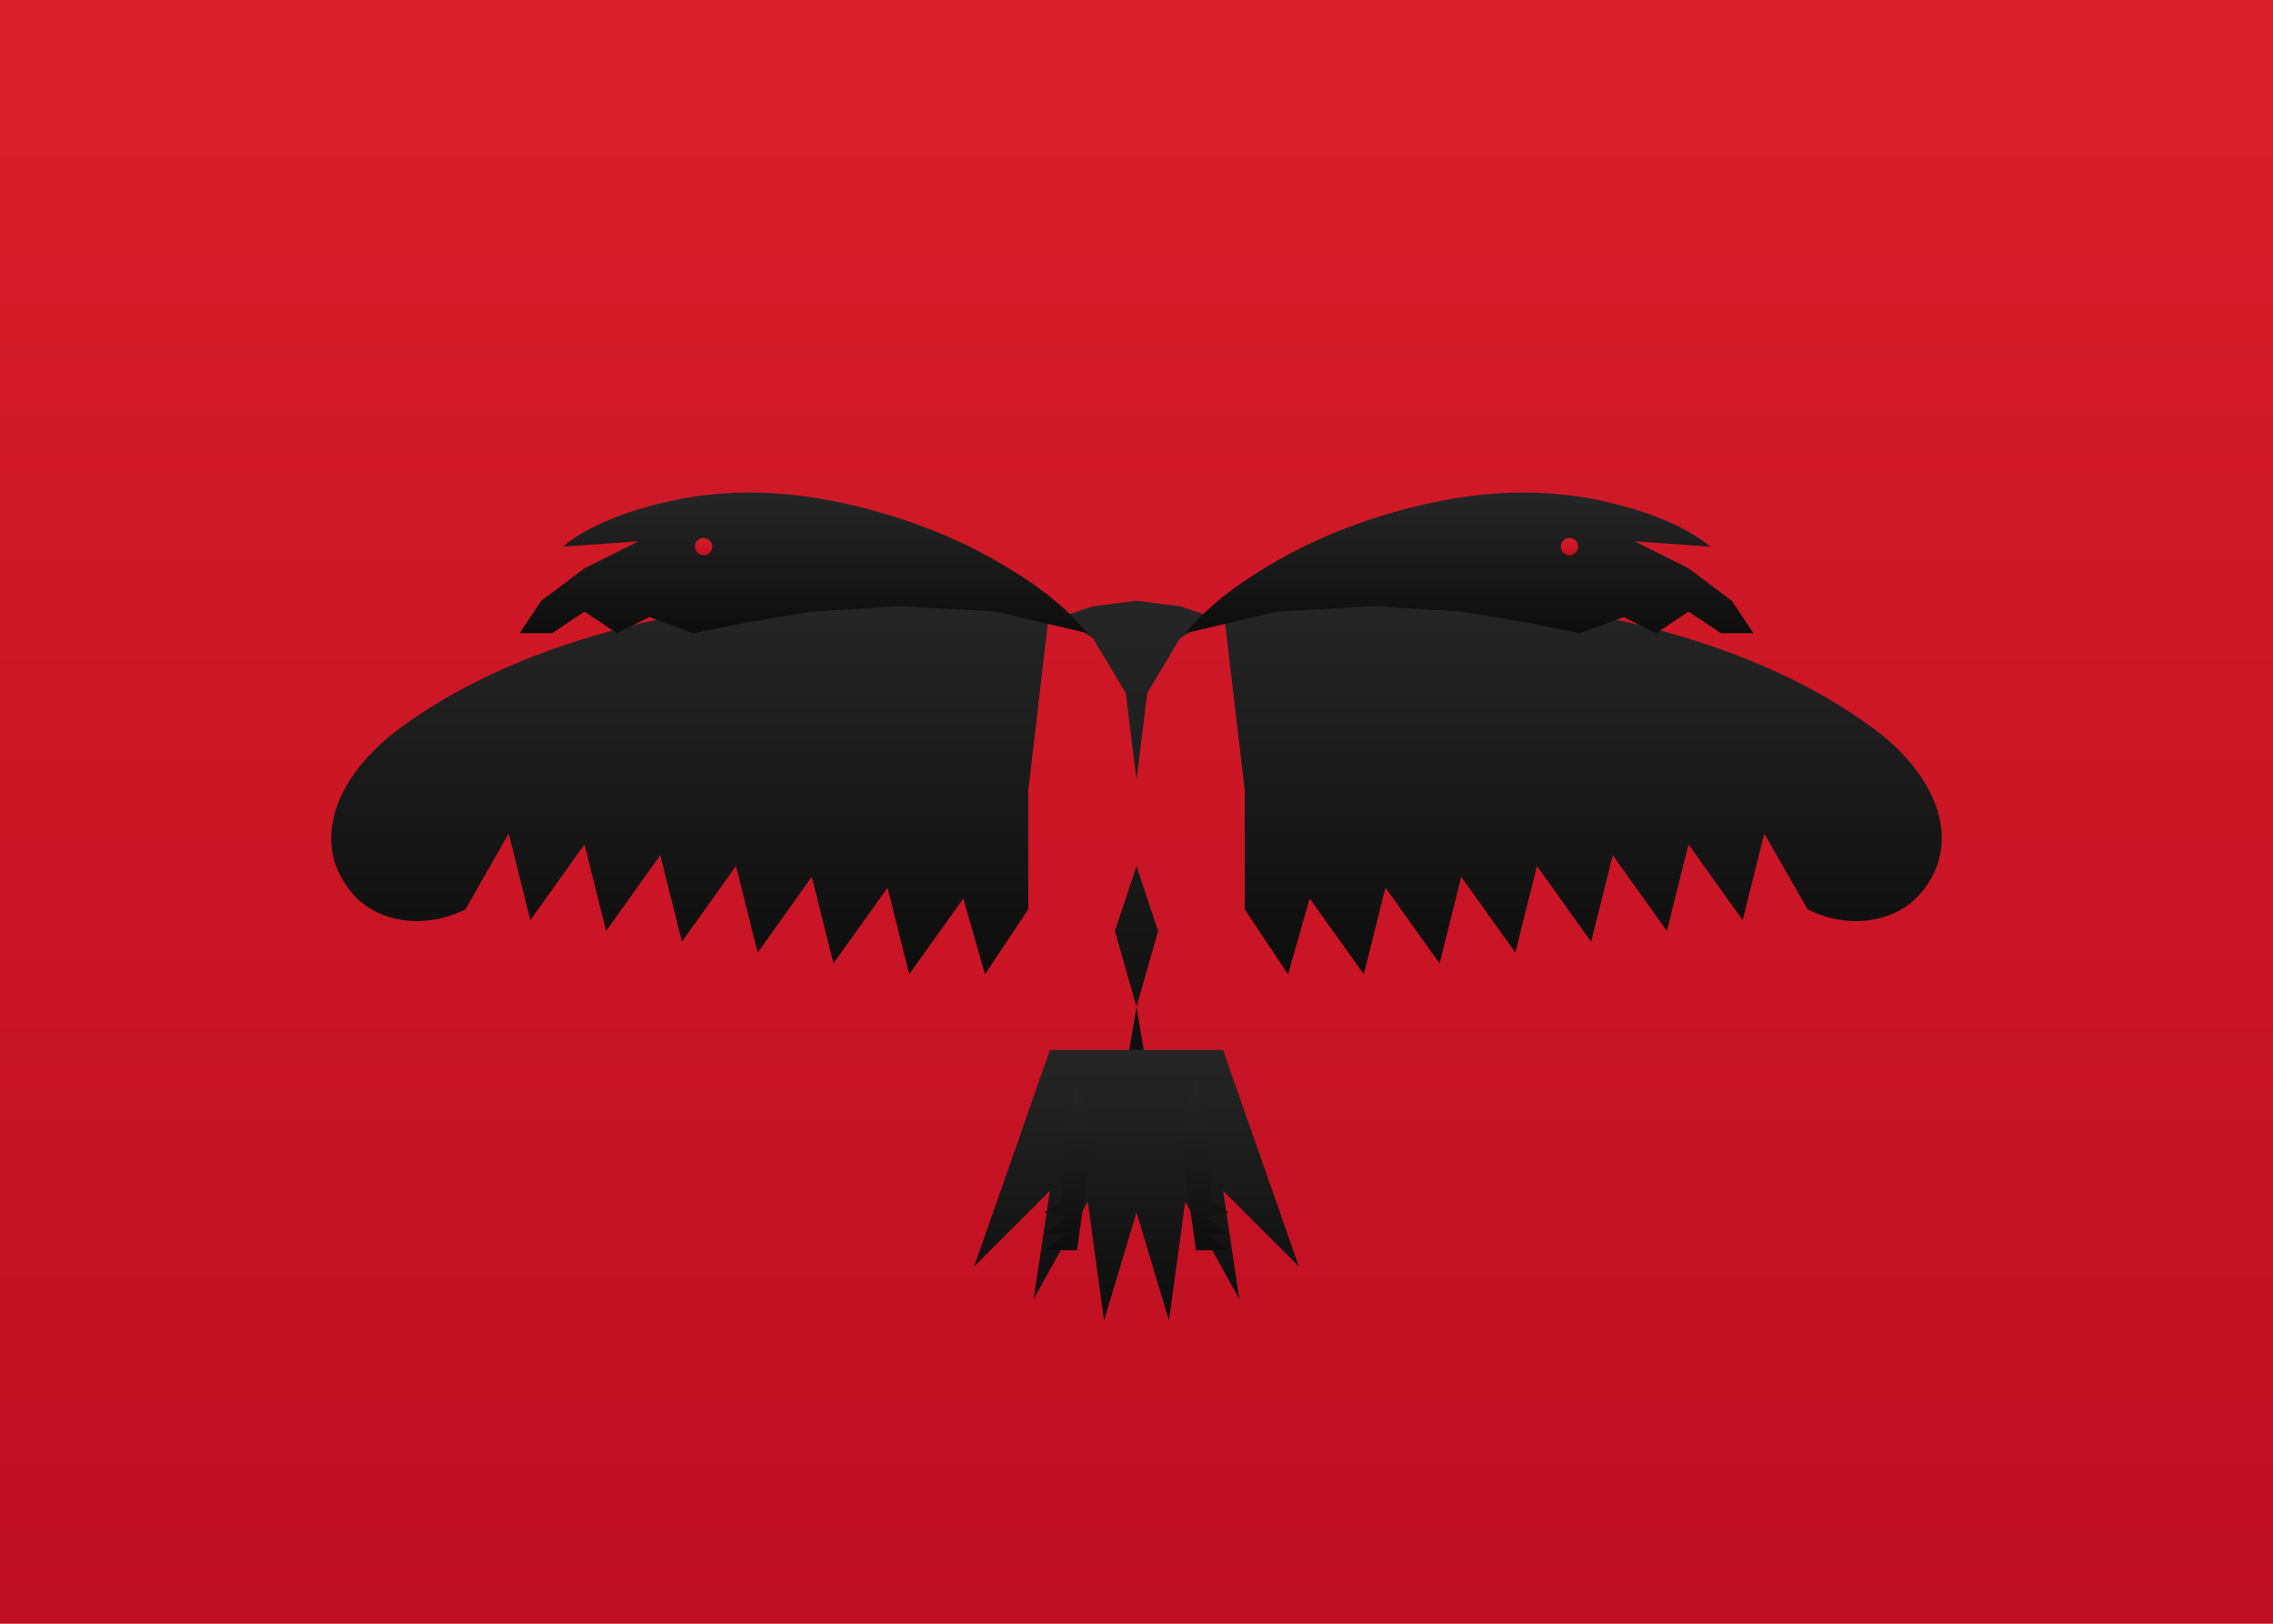
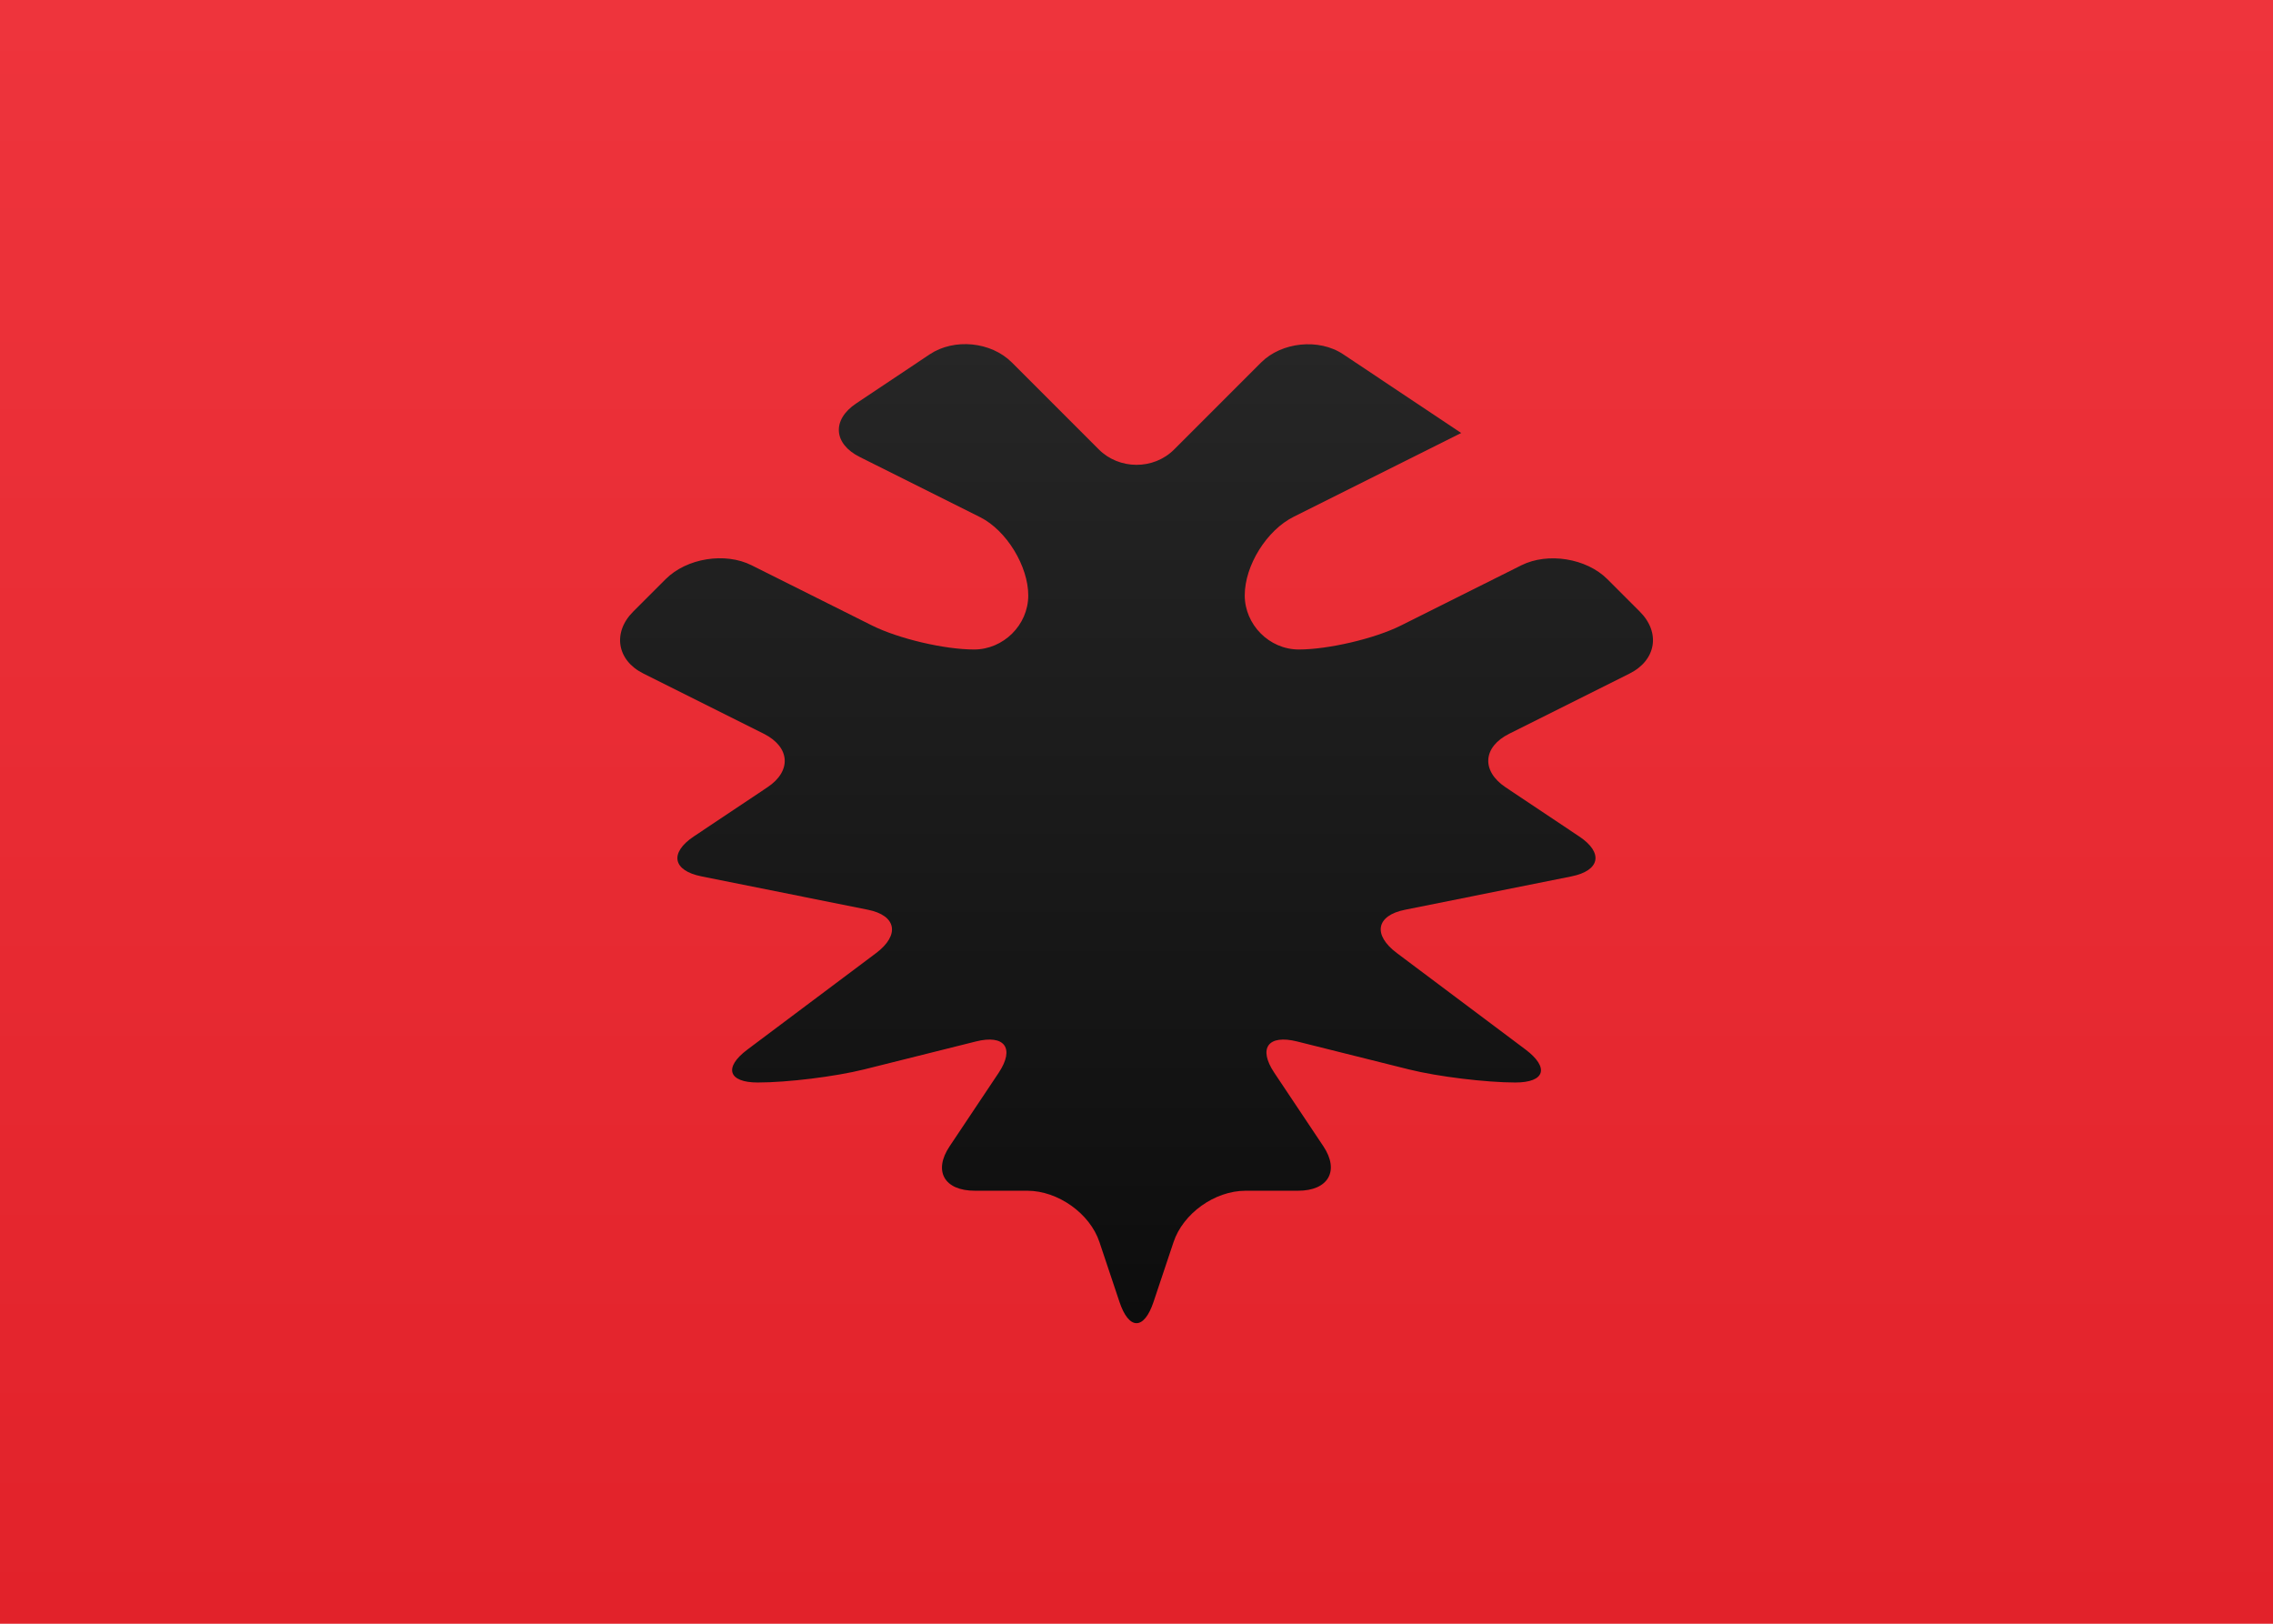
<svg xmlns="http://www.w3.org/2000/svg" width="21px" height="15px" viewBox="0 0 21 15" version="1.1">
  <defs>
    <linearGradient x1="50%" y1="0%" x2="50%" y2="100%" id="AL_linearGradient-1">
      <stop stop-color="#FFFFFF" offset="0%" />
      <stop stop-color="#F0F0F0" offset="100%" />
    </linearGradient>
    <linearGradient x1="50%" y1="0%" x2="50%" y2="100%" id="AL_linearGradient-2">
-       <stop stop-color="#D81E2A" offset="0%" />
-       <stop stop-color="#BE0E22" offset="100%" />
+       <stop stop-color="#EE343C" offset="0%" />
+       <stop stop-color="#E2222A" offset="100%" />
    </linearGradient>
    <linearGradient x1="50%" y1="0%" x2="50%" y2="100%" id="AL_linearGradient-3">
      <stop stop-color="#262626" offset="0%" />
      <stop stop-color="#0D0D0D" offset="100%" />
    </linearGradient>
  </defs>
  <g id="AL_Symbols" stroke="none" stroke-width="1" fill="none" fill-rule="evenodd">
    <g id="AL_AL">
      <rect id="AL_FlagBackground" fill="url(#AL_linearGradient-1)" x="0" y="0" width="21" height="15" />
      <rect id="AL_Mask" fill="url(#AL_linearGradient-2)" x="0" y="0" width="21" height="15" />
-       <g id="AL_Eagle" fill="url(#AL_linearGradient-3)">
-         <path d="M 9.7,5.6 C 7.4,5.3 5.0,5.7 3.6,6.8 C 3.0,7.3 2.9,7.9 3.3,8.3 C 3.5,8.5 3.9,8.6 4.3,8.4 L 4.7,7.7 L 4.9,8.5 L 5.4,7.8 L 5.6,8.6 L 6.1,7.9 L 6.3,8.7 L 6.8,8.0 L 7.0,8.8 L 7.5,8.1 L 7.7,8.9 L 8.2,8.2 L 8.4,9.0 L 8.9,8.3 L 9.1,9.0 L 9.5,8.4 L 9.5,7.3 Z" />
-         <path d="M 11.3,5.6 C 13.6,5.3 16.0,5.7 17.4,6.8 C 18.0,7.3 18.1,7.9 17.7,8.3 C 17.5,8.5 17.1,8.6 16.7,8.4 L 16.3,7.7 L 16.1,8.5 L 15.6,7.8 L 15.4,8.6 L 14.9,7.9 L 14.7,8.7 L 14.2,8.0 L 14.0,8.8 L 13.5,8.1 L 13.3,8.9 L 12.8,8.2 L 12.6,9.0 L 12.1,8.3 L 11.9,9.0 L 11.5,8.4 L 11.5,7.3 Z" />
-         <path d="M 9.8,5.7 L 10.1,5.9 L 10.4,6.4 L 10.5,7.2 L 10.5,8.0 L 10.3,8.6 L 10.5,9.3 L 10.4,9.9 L 10.5,10.2 L 10.6,9.9 L 10.5,9.3 L 10.7,8.6 L 10.5,8.0 L 10.5,7.2 L 10.6,6.4 L 10.9,5.9 L 11.2,5.7 L 10.9,5.6 L 10.5,5.55 L 10.1,5.6 Z" />
-         <path d="M 10.05,5.85 Q 9.8,5.55 9.4,5.30 Q 8.7,4.85 7.8,4.65 Q 6.9,4.45 6.1,4.65 Q 5.5,4.8 5.2,5.05 L 5.9,5.0 L 5.4,5.25 L 5.0,5.55 L 4.8,5.85 L 5.1,5.85 L 5.4,5.65 L 5.7,5.85 L 6.0,5.7 L 6.4,5.85 L 6.9,5.75 L 7.5,5.65 L 8.3,5.6 L 9.2,5.65 Z" />
-         <path d="M 10.95,5.85 Q 11.2,5.55 11.6,5.30 Q 12.3,4.85 13.2,4.65 Q 14.1,4.45 14.9,4.65 Q 15.5,4.8 15.8,5.05 L 15.1,5.0 L 15.6,5.25 L 16.0,5.55 L 16.2,5.85 L 15.9,5.85 L 15.6,5.65 L 15.3,5.85 L 15.0,5.7 L 14.6,5.85 L 14.1,5.75 L 13.5,5.65 L 12.7,5.6 L 11.8,5.65 Z" />
-         <ellipse cx="6.5" cy="5.05" rx="0.08" ry="0.08" fill="url(#AL_linearGradient-2)" />
-         <ellipse cx="14.5" cy="5.05" rx="0.08" ry="0.08" fill="url(#AL_linearGradient-2)" />
-         <path d="M 9.7,9.7 L 9.0,11.7 L 9.7,11.0 L 9.55,12.0 L 10.05,11.1 L 10.20,12.2 L 10.50,11.2 L 10.80,12.2 L 10.95,11.1 L 11.45,12.0 L 11.30,11.0 L 12.00,11.7 L 11.30,9.7 Z" />
-         <path d="M 9.95,10.0 L 9.85,10.5 L 9.80,11.1 L 9.65,11.20 L 9.85,11.25 L 9.65,11.40 L 9.85,11.40 L 9.65,11.55 L 9.95,11.55 L 10.10,10.5 Z" />
-         <path d="M 11.05,10.0 L 11.15,10.5 L 11.20,11.1 L 11.35,11.20 L 11.15,11.25 L 11.35,11.40 L 11.15,11.40 L 11.35,11.55 L 11.05,11.55 L 10.90,10.5 Z" />
-       </g>
+       <path d="M9.348,3.348 L10.152,4.152 C10.339,4.339 10.656,4.344 10.848,4.152 L11.652,3.348 C11.839,3.161 12.184,3.122 12.41,3.273 L13.5,4 L11.952,4.774 C11.703,4.898 11.5,5.224 11.5,5.5 C11.5,5.768 11.724,6 12,6 C12.268,6 12.699,5.901 12.944,5.778 L14.056,5.222 C14.301,5.1 14.657,5.157 14.85,5.35 L15.15,5.65 C15.344,5.844 15.301,6.099 15.056,6.222 L13.944,6.778 C13.699,6.9 13.684,7.122 13.91,7.273 L14.59,7.727 C14.816,7.877 14.784,8.043 14.518,8.096 L12.982,8.404 C12.713,8.457 12.681,8.636 12.905,8.804 L14.095,9.696 C14.315,9.862 14.276,10 14,10 C13.732,10 13.283,9.946 13.016,9.879 L11.984,9.621 C11.714,9.554 11.622,9.684 11.773,9.91 L12.227,10.59 C12.377,10.816 12.273,11 11.992,11 L11.508,11 C11.221,11 10.929,11.212 10.842,11.475 L10.658,12.025 C10.57,12.291 10.429,12.288 10.342,12.025 L10.158,11.475 C10.07,11.209 9.773,11 9.492,11 L9.008,11 C8.721,11 8.622,10.816 8.773,10.59 L9.227,9.91 C9.377,9.684 9.283,9.554 9.016,9.621 L7.984,9.879 C7.714,9.946 7.276,10 7,10 C6.732,10 6.681,9.864 6.905,9.696 L8.095,8.804 C8.315,8.638 8.284,8.457 8.018,8.404 L6.482,8.096 C6.213,8.043 6.184,7.878 6.41,7.727 L7.09,7.273 C7.316,7.123 7.301,6.901 7.056,6.778 L5.944,6.222 C5.699,6.1 5.657,5.843 5.85,5.65 L6.15,5.35 C6.344,5.156 6.699,5.099 6.944,5.222 L8.056,5.778 C8.301,5.9 8.724,6 9,6 C9.268,6 9.5,5.776 9.5,5.5 C9.5,5.232 9.301,4.901 9.056,4.778 L7.944,4.222 C7.699,4.1 7.684,3.878 7.91,3.727 L8.59,3.273 C8.816,3.123 9.156,3.156 9.348,3.348 Z" id="AL_Combined-Shape" fill="url(#AL_linearGradient-3)" />
    </g>
  </g>
</svg>
